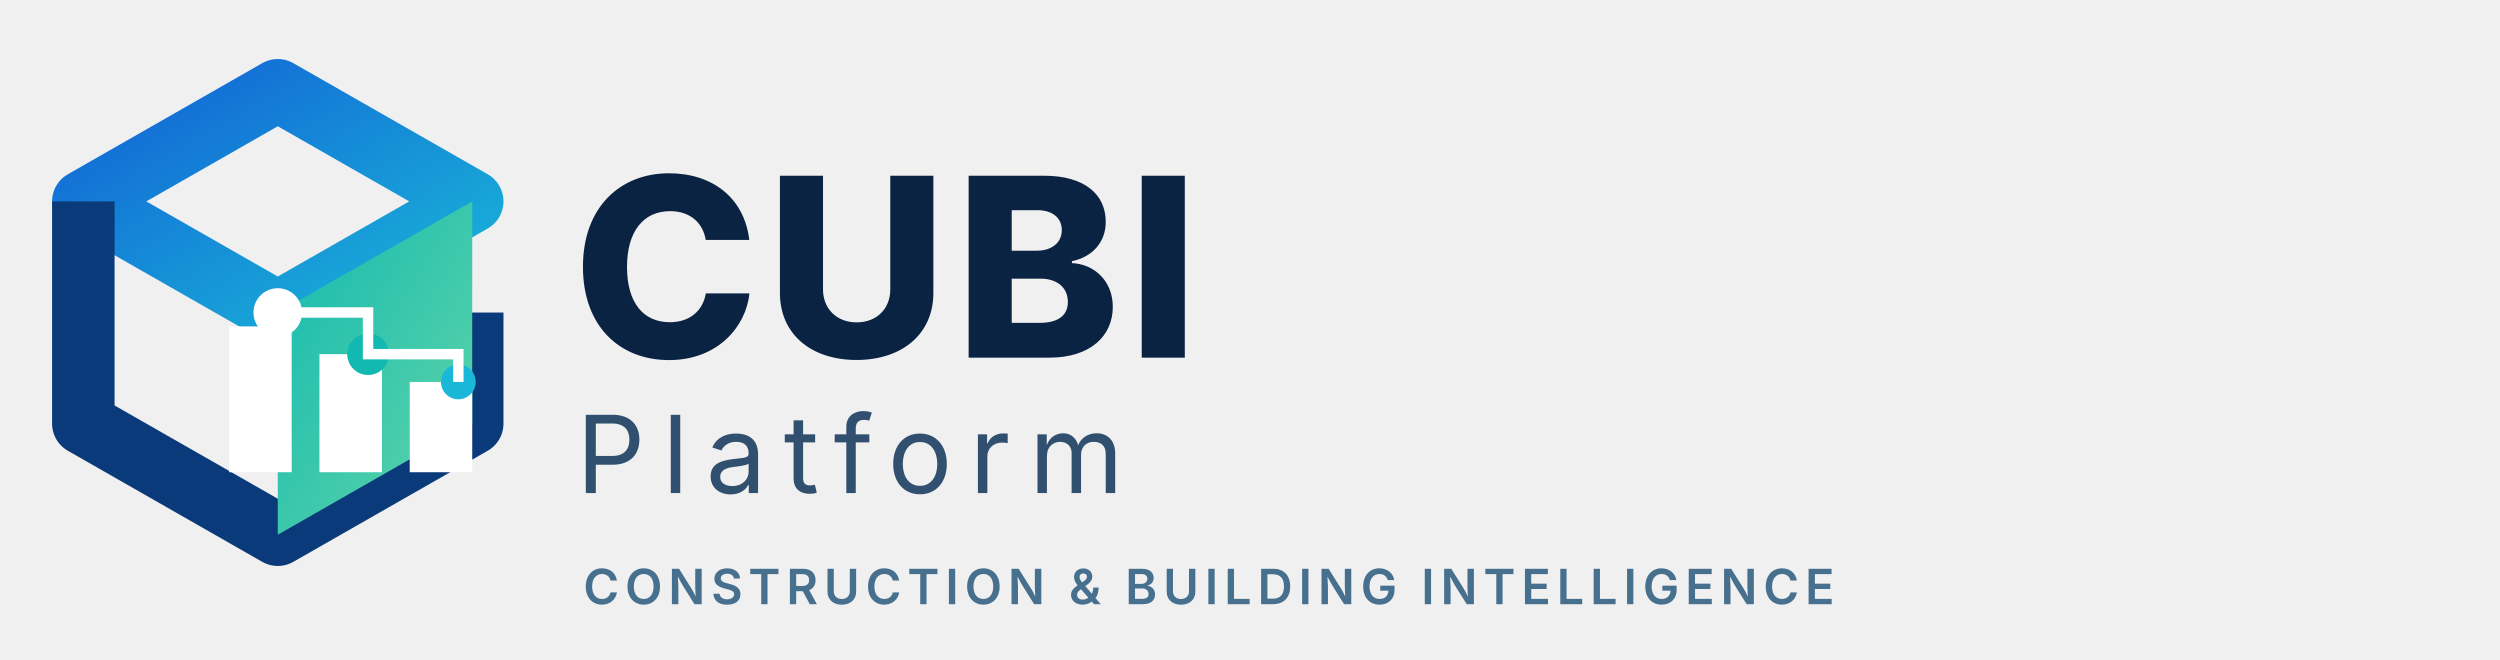
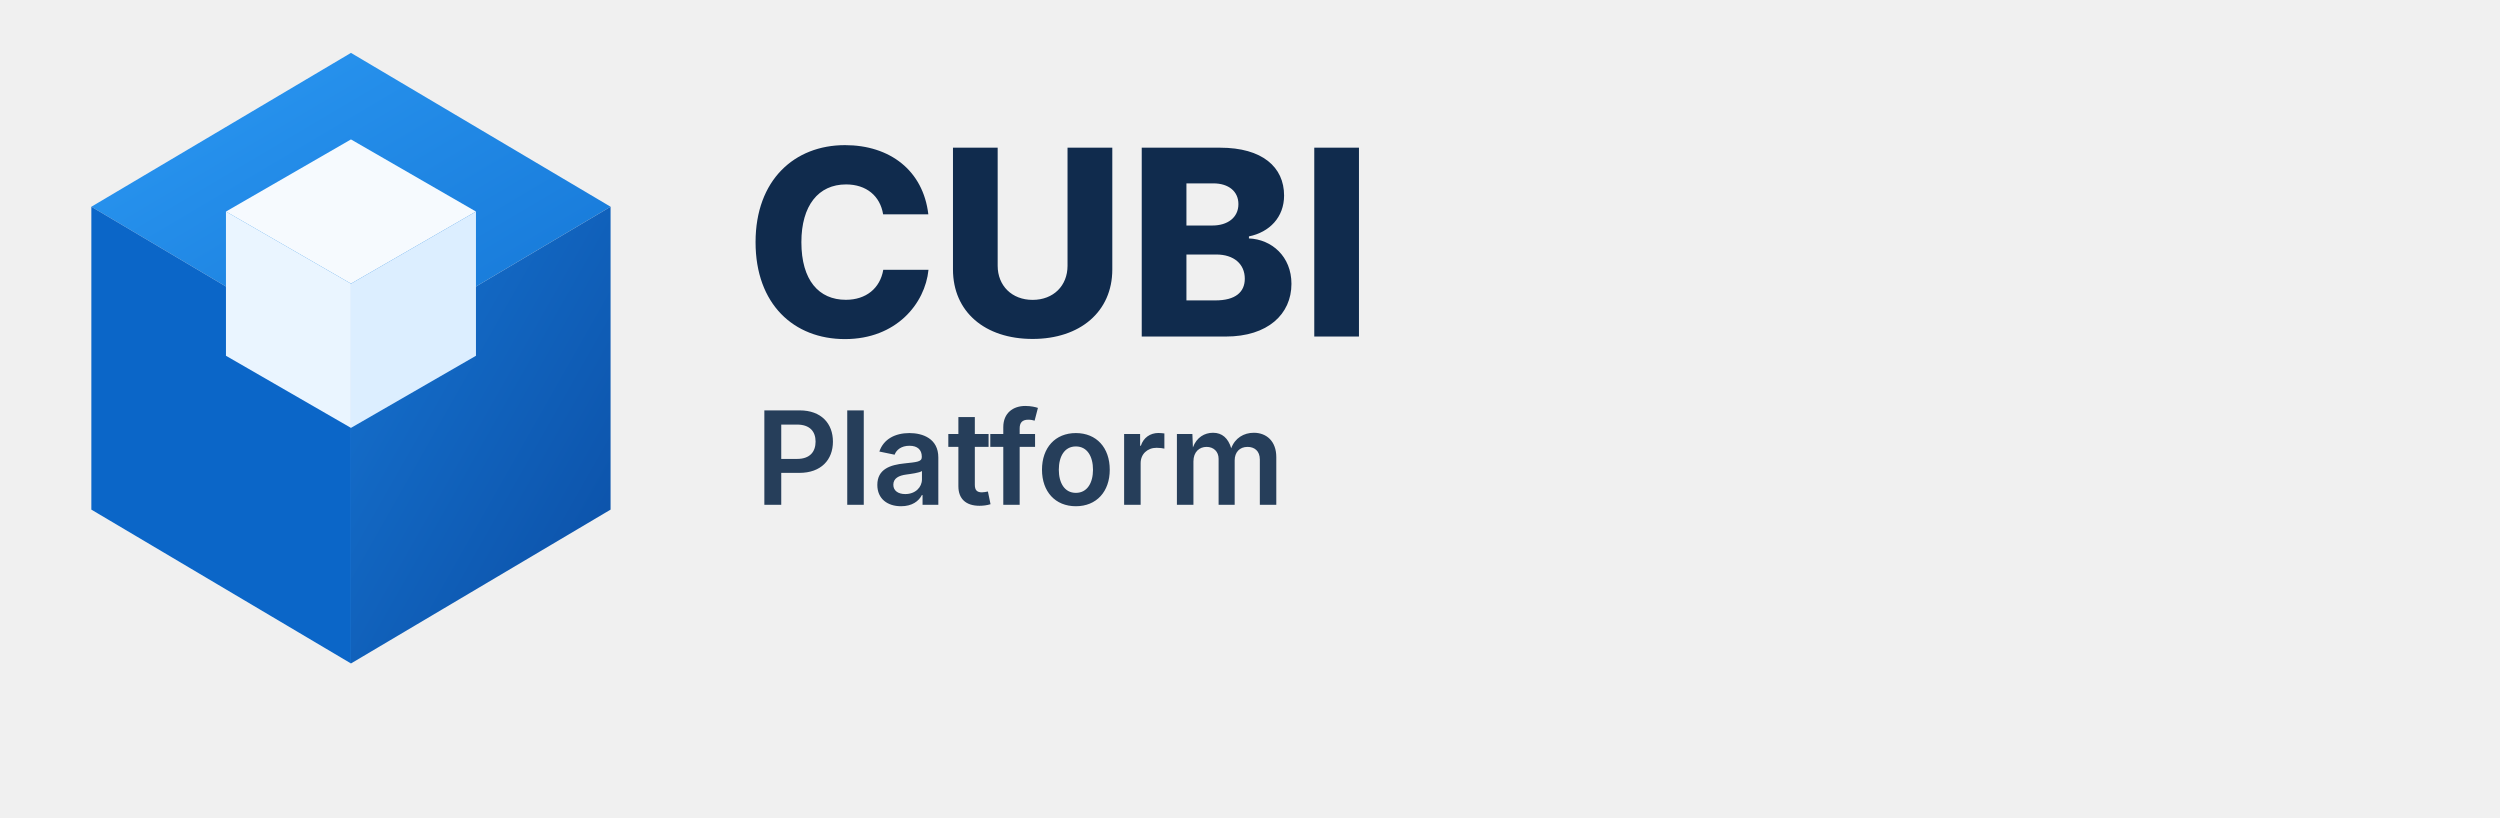
- <svg xmlns="http://www.w3.org/2000/svg" viewBox="0 0 720 190" role="img" aria-labelledby="title desc">
+ <svg xmlns="http://www.w3.org/2000/svg" viewBox="0 0 520 170" role="img" aria-labelledby="title desc">
  <defs>
-     <linearGradient id="blue" x1="0" y1="0" x2="1" y2="1">
-       <stop stop-color="#1264D6" />
-       <stop offset="1" stop-color="#19B7D8" />
+     <linearGradient id="top" x1="0" y1="0" x2="1" y2="1">
+       <stop stop-color="#2C9AF4" />
+       <stop offset="1" stop-color="#1474D4" />
    </linearGradient>
-     <linearGradient id="teal" x1="0" y1="0" x2="1" y2="1">
-       <stop stop-color="#12B9B1" />
-       <stop offset="1" stop-color="#62D6A7" />
+     <linearGradient id="side" x1="0" y1="0" x2="1" y2="1">
+       <stop stop-color="#1674D2" />
+       <stop offset="1" stop-color="#0B4EA4" />
    </linearGradient>
  </defs>
-   <g transform="translate(18 18)">
-     <path fill="none" stroke="url(#blue)" stroke-width="18" stroke-linejoin="round" d="M62 8 118 40 62 72 6 40z" />
-     <path fill="none" stroke="#0B3A7A" stroke-width="18" stroke-linejoin="round" d="M6 40v64l56 32 56-32V72" />
-     <path fill="url(#teal)" d="M62 72 118 40v64l-56 32z" />
-     <path fill="#fff" d="M48 76h18v42H48z" />
-     <path fill="#fff" d="M74 84h18v34H74z" />
-     <path fill="#fff" d="M100 92h18v26h-18z" />
-     <circle cx="62" cy="72" r="7" fill="#fff" />
-     <circle cx="88" cy="84" r="6" fill="#12B9B1" />
-     <circle cx="114" cy="92" r="5" fill="#19B7D8" />
-     <path d="M62 72h26v12h26v8" fill="none" stroke="#fff" stroke-width="3" />
+   <g transform="translate(8 9)">
+     <path d="M65 2 119 34 65 66 11 34z" fill="url(#top)" />
+     <path d="M11 34v63l54 32V66z" fill="#0B66C8" />
+     <path d="M119 34v63l-54 32V66z" fill="url(#side)" />
+     <path d="M65 20 91 35 65 50 39 35z" fill="#fff" opacity=".96" />
+     <path d="M39 35v30l26 15V50z" fill="#EAF5FF" />
+     <path d="M91 35v30L65 80V50z" fill="#DCEEFF" />
  </g>
-   <text x="165" y="103" font-family="Inter,Segoe UI,Arial,sans-serif" font-size="72" font-weight="800" letter-spacing="2" fill="#0B2342">CUBI</text>
-   <text x="166" y="142" font-family="Inter,Segoe UI,Arial,sans-serif" font-size="31" font-weight="400" letter-spacing="5" fill="#31506F">Platform</text>
-   <text x="168" y="174" font-family="Inter,Segoe UI,Arial,sans-serif" font-size="14" font-weight="600" letter-spacing="1.7" fill="#47708F">CONSTRUCTION &amp; BUILDING INTELLIGENCE</text>
+   <text x="155" y="70" font-family="Inter,Segoe UI,Arial,sans-serif" font-size="54" font-weight="800" fill="#102B4D">CUBI</text>
+   <text x="157" y="105" font-family="Inter,Segoe UI,Arial,sans-serif" font-size="27" font-weight="600" fill="#263E5A">Platform</text>
</svg>
